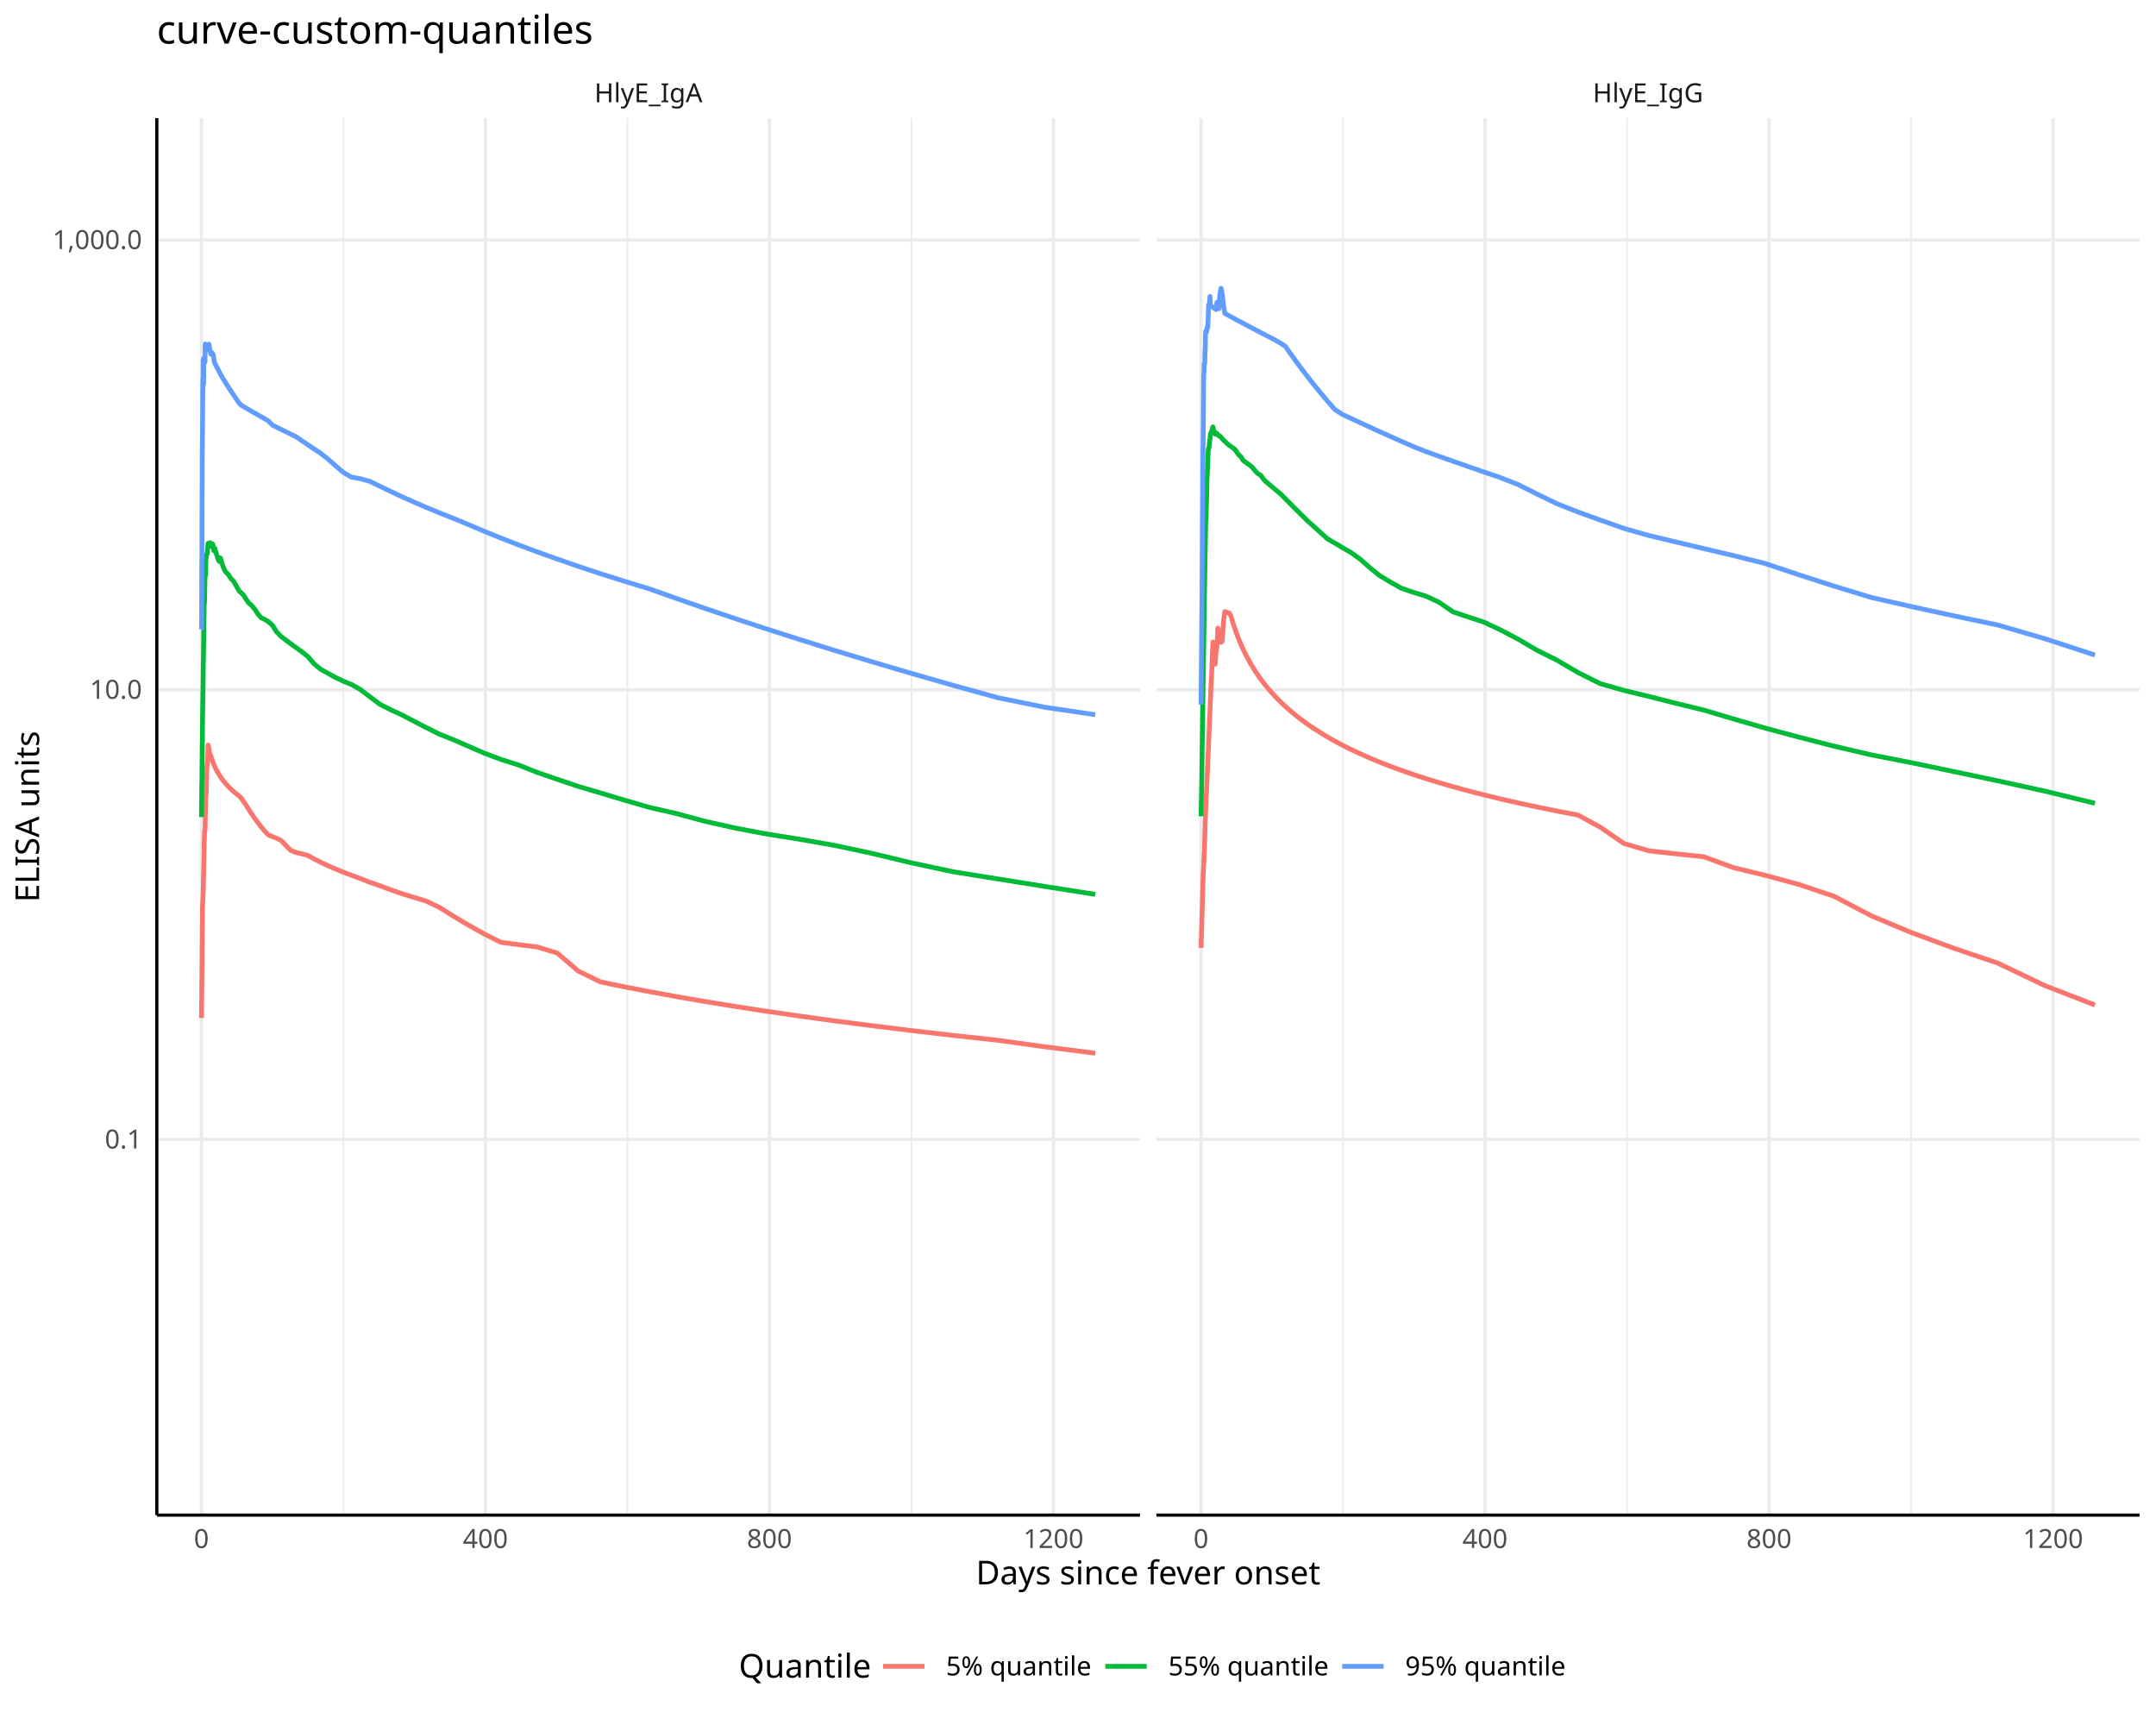
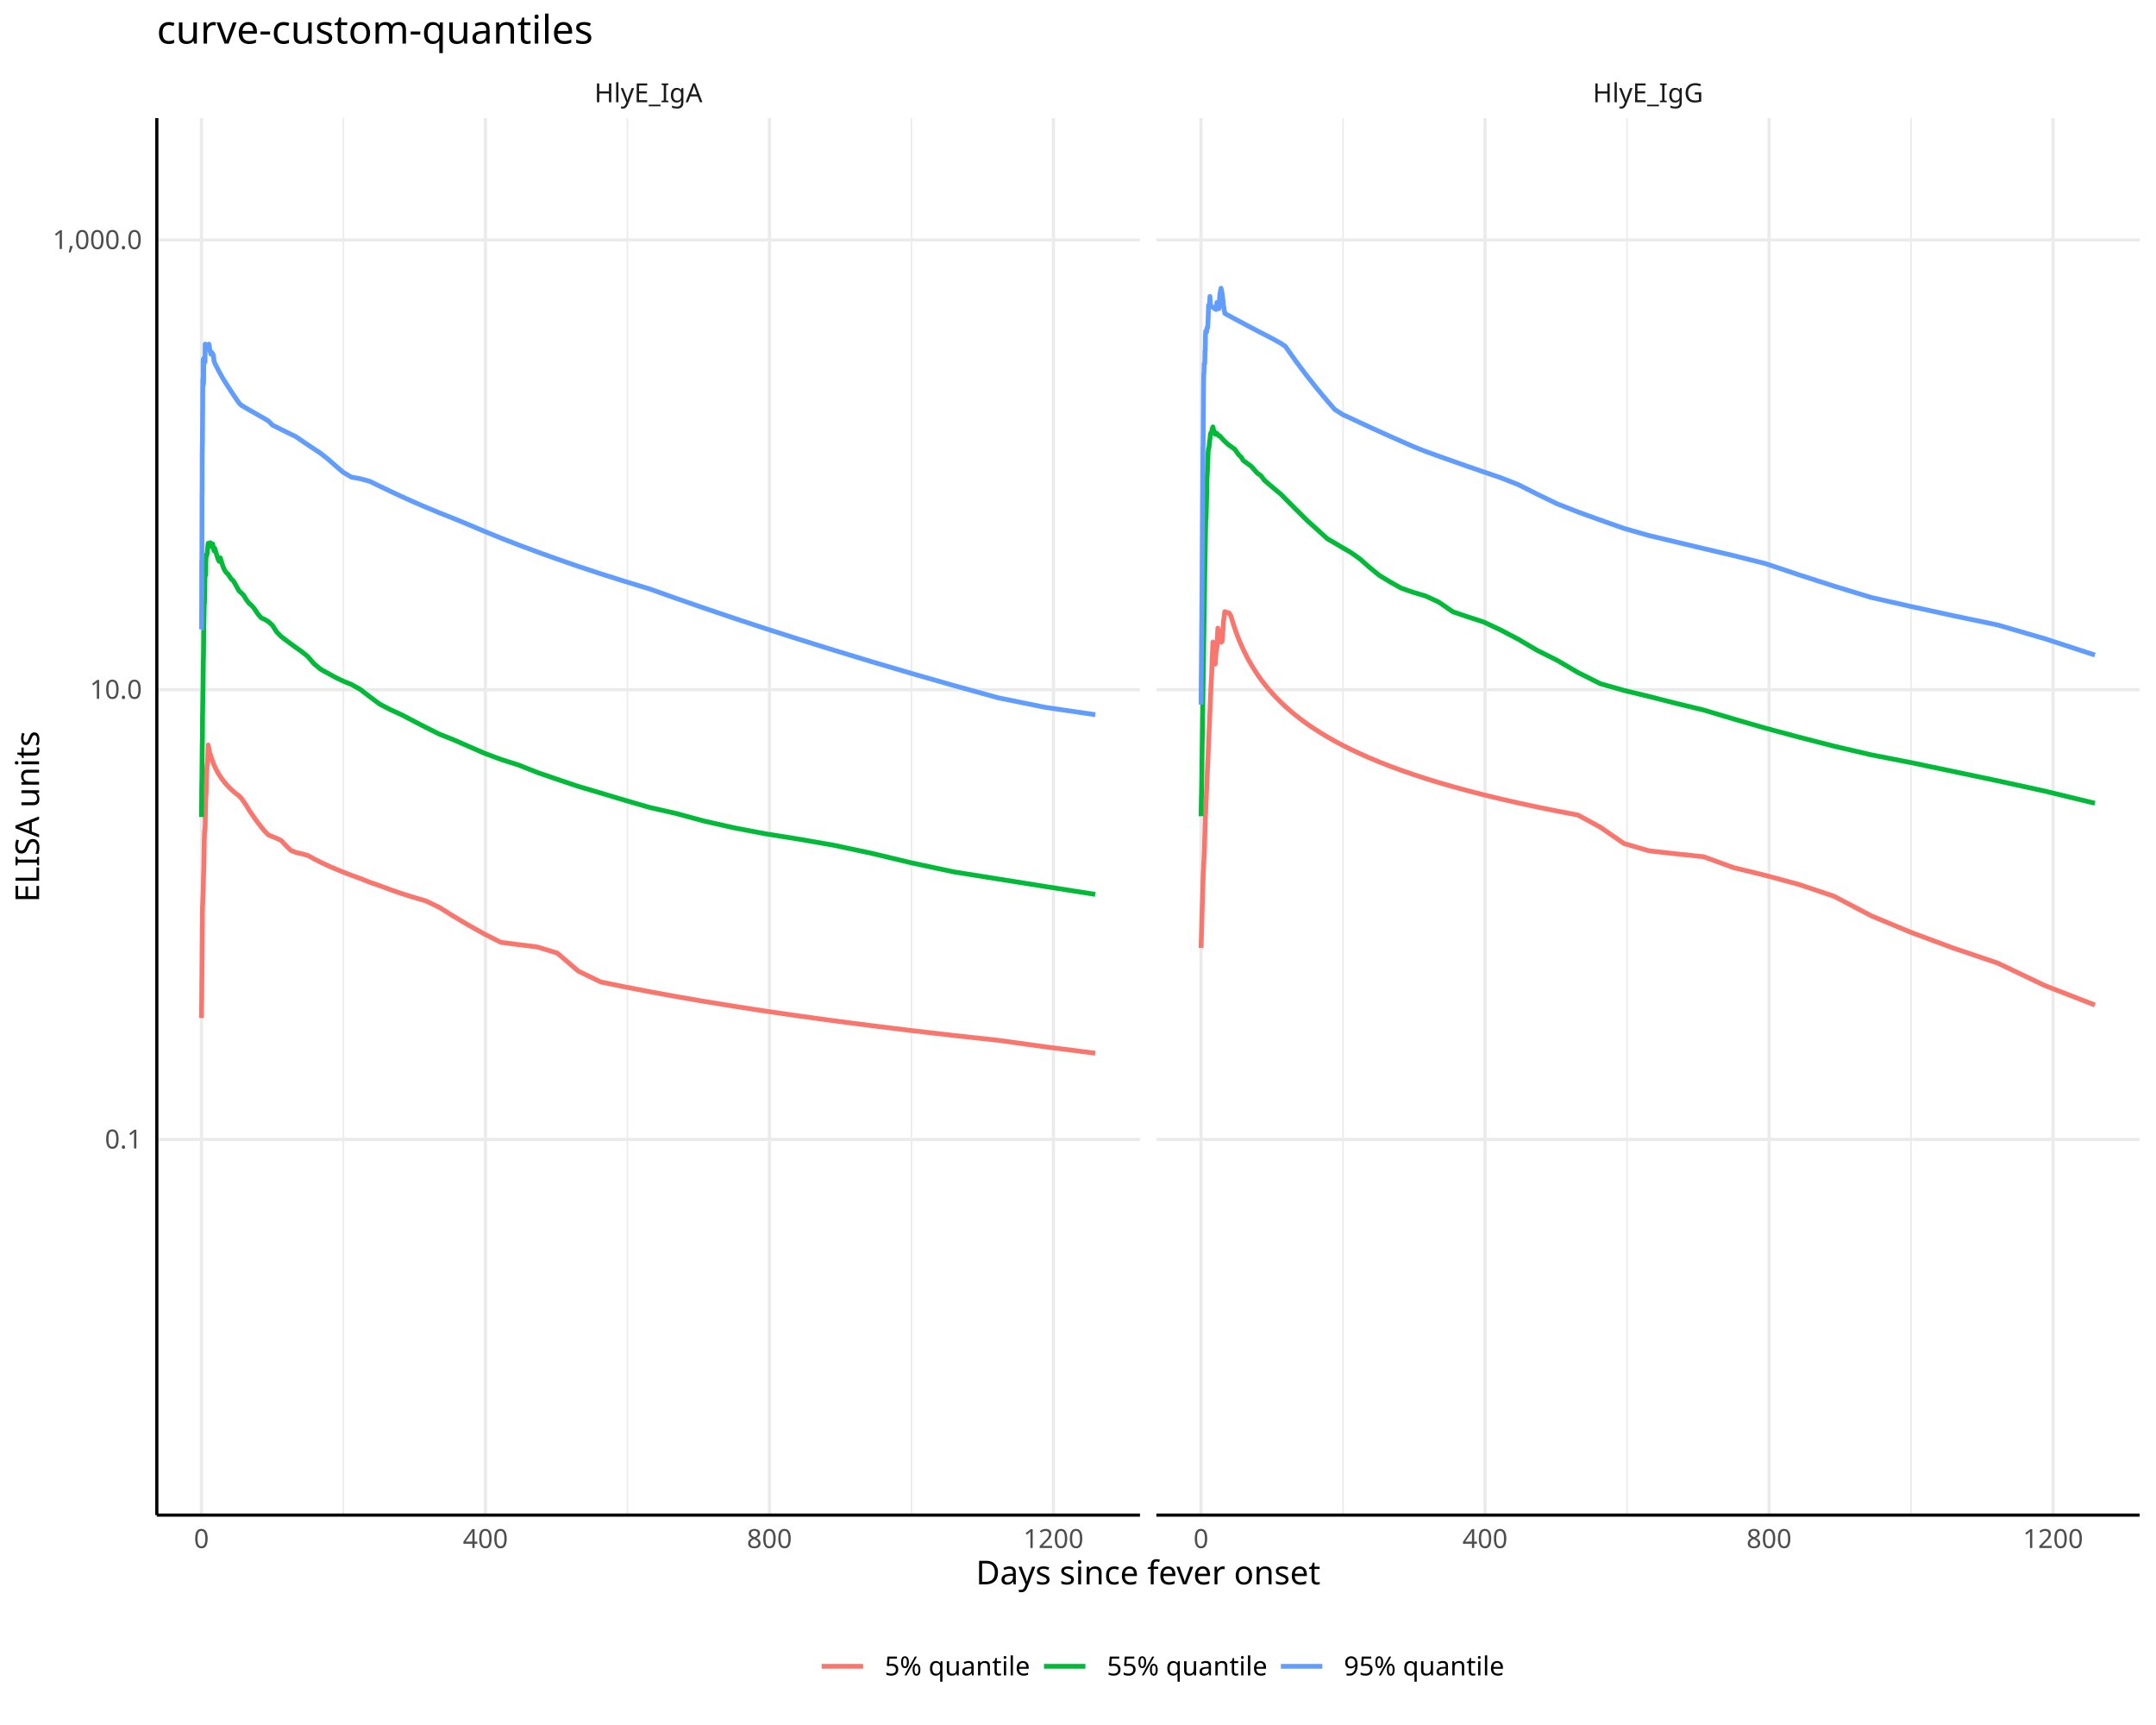
<svg xmlns="http://www.w3.org/2000/svg" class="svglite" data-engine-version="2.0" width="720.00pt" height="576.00pt" viewBox="0 0 720.00 576.00">
  <defs>
    <style type="text/css">
    .svglite line, .svglite polyline, .svglite polygon, .svglite path, .svglite rect, .svglite circle {
      fill: none;
      stroke: #000000;
      stroke-linecap: round;
      stroke-linejoin: round;
      stroke-miterlimit: 10.00;
    }
  </style>
  </defs>
  <rect width="100%" height="100%" style="stroke: none; fill: #FFFFFF;" />
  <defs>
    <clipPath id="cpMC4wMHw3MjAuMDB8MC4wMHw1NzYuMDA=">
      <rect x="0.00" y="0.00" width="720.00" height="576.00" />
    </clipPath>
  </defs>
  <g clip-path="url(#cpMC4wMHw3MjAuMDB8MC4wMHw1NzYuMDA=)">
</g>
  <defs>
    <clipPath id="cpNTIuMzd8MzgwLjcwfDM5LjQzfDUwNS45MQ==">
      <rect x="52.37" y="39.43" width="328.34" height="466.48" />
    </clipPath>
  </defs>
  <g clip-path="url(#cpNTIuMzd8MzgwLjcwfDM5LjQzfDUwNS45MQ==)">
    <polyline points="114.69,505.91 114.69,39.43 " style="stroke-width: 0.53; stroke: #EBEBEB; stroke-linecap: butt;" />
    <polyline points="209.54,505.91 209.54,39.43 " style="stroke-width: 0.53; stroke: #EBEBEB; stroke-linecap: butt;" />
    <polyline points="304.38,505.91 304.38,39.43 " style="stroke-width: 0.53; stroke: #EBEBEB; stroke-linecap: butt;" />
    <polyline points="52.37,380.47 380.70,380.47 " style="stroke-width: 1.07; stroke: #EBEBEB; stroke-linecap: butt;" />
    <polyline points="52.37,230.30 380.70,230.30 " style="stroke-width: 1.07; stroke: #EBEBEB; stroke-linecap: butt;" />
    <polyline points="52.37,80.13 380.70,80.13 " style="stroke-width: 1.07; stroke: #EBEBEB; stroke-linecap: butt;" />
    <polyline points="67.27,505.91 67.27,39.43 " style="stroke-width: 1.07; stroke: #EBEBEB; stroke-linecap: butt;" />
    <polyline points="162.11,505.91 162.11,39.43 " style="stroke-width: 1.07; stroke: #EBEBEB; stroke-linecap: butt;" />
    <polyline points="256.96,505.91 256.96,39.43 " style="stroke-width: 1.07; stroke: #EBEBEB; stroke-linecap: butt;" />
    <polyline points="351.81,505.91 351.81,39.43 " style="stroke-width: 1.07; stroke: #EBEBEB; stroke-linecap: butt;" />
    <polyline points="67.29,339.93 67.29,339.83 67.29,339.72 67.30,339.60 67.30,339.47 67.30,339.34 67.30,339.12 67.30,338.77 67.30,338.40 67.31,338.00 67.31,337.59 67.31,337.15 67.31,336.68 67.32,336.19 67.32,335.66 67.32,335.46 67.33,335.32 67.33,335.17 67.33,335.02 67.34,334.84 67.34,334.66 67.35,334.46 67.35,334.25 67.36,334.03 67.36,333.49 67.37,332.82 67.37,332.11 67.38,331.35 67.39,330.56 67.39,329.71 67.40,328.81 67.41,327.85 67.42,326.83 67.43,325.75 67.44,324.61 67.45,323.40 67.46,322.11 67.47,320.76 67.48,319.32 67.49,317.79 67.50,316.17 67.52,314.46 67.53,312.65 67.55,310.72 67.57,308.68 67.58,306.52 67.60,304.24 67.62,303.43 67.64,302.76 67.67,302.11 67.69,301.59 67.71,301.04 67.74,300.46 67.77,299.84 67.80,299.17 67.83,298.47 67.86,297.72 67.90,296.44 67.94,293.86 67.98,292.36 68.02,291.06 68.06,289.65 68.11,287.47 68.16,284.31 68.21,280.96 68.27,279.07 68.33,277.41 68.39,277.18 68.46,277.35 68.53,275.57 68.60,271.31 68.68,267.47 68.76,265.11 68.85,265.33 68.95,260.62 69.05,257.34 69.15,255.36 69.26,255.49 69.38,252.60 69.51,248.78 69.64,249.43 69.78,250.07 69.93,250.68 70.09,253.00 70.25,251.91 70.43,252.52 70.62,253.11 70.82,253.70 71.03,254.28 71.25,254.85 71.48,255.42 71.73,255.99 72.00,256.55 72.28,257.11 72.58,257.66 72.89,258.21 73.22,258.76 73.58,259.31 73.95,259.86 74.35,260.40 74.77,260.94 75.21,261.48 75.68,262.02 76.18,262.56 76.71,263.10 77.27,263.64 77.86,264.18 78.49,264.71 79.15,265.25 79.86,265.79 80.60,266.56 81.39,267.69 82.23,268.92 83.11,270.36 84.05,271.78 85.05,273.22 86.10,274.66 87.22,276.10 88.40,277.55 89.65,278.80 90.98,279.36 92.38,279.92 93.87,280.63 95.45,282.30 97.12,283.96 98.89,284.67 100.76,285.09 102.75,285.62 104.85,286.77 107.07,287.92 109.43,289.02 111.93,290.11 114.58,291.19 117.38,292.27 120.35,293.35 123.50,294.60 126.83,295.75 130.36,297.07 134.10,298.37 138.06,299.61 142.25,300.84 146.69,302.97 151.40,305.91 156.38,308.87 161.67,311.84 167.26,314.65 173.18,315.43 179.46,316.21 186.11,318.25 193.15,324.28 200.61,327.89 208.51,329.51 216.88,331.13 225.74,332.75 235.13,334.37 245.08,335.99 255.62,337.62 266.78,339.24 278.60,340.87 291.12,342.49 304.38,344.12 318.43,345.75 333.32,347.37 349.08,349.56 365.78,351.68 " style="stroke-width: 1.60; stroke: #F8766D; stroke-linecap: butt;" />
    <polyline points="67.29,272.82 67.29,272.73 67.29,272.63 67.30,272.53 67.30,272.42 67.30,272.30 67.30,272.17 67.30,272.01 67.30,271.67 67.31,271.19 67.31,270.69 67.31,270.20 67.31,269.67 67.32,269.18 67.32,268.97 67.32,268.76 67.33,268.55 67.33,268.33 67.33,268.10 67.34,267.89 67.34,267.69 67.35,267.48 67.35,267.26 67.36,265.68 67.36,264.92 67.37,264.40 67.37,263.85 67.38,263.26 67.39,262.64 67.39,261.98 67.40,261.28 67.41,261.21 67.42,261.55 67.43,260.82 67.44,259.80 67.45,258.72 67.46,257.62 67.47,256.53 67.48,255.44 67.49,254.59 67.50,253.51 67.52,250.68 67.53,249.15 67.55,248.65 67.57,247.67 67.58,246.90 67.60,245.55 67.62,243.40 67.64,239.56 67.67,238.12 67.69,236.64 67.71,235.19 67.74,233.69 67.77,231.29 67.80,230.07 67.83,228.41 67.86,225.29 67.90,221.19 67.94,219.97 67.98,217.04 68.02,213.39 68.06,208.81 68.11,206.98 68.16,204.62 68.21,200.40 68.27,201.52 68.33,200.03 68.39,196.54 68.46,192.77 68.53,190.68 68.60,190.80 68.68,192.00 68.76,186.96 68.85,186.05 68.95,185.16 69.05,185.26 69.15,185.06 69.26,184.07 69.38,182.67 69.51,181.42 69.64,181.64 69.78,181.87 69.93,182.11 70.09,181.68 70.25,181.22 70.43,181.68 70.62,182.15 70.82,182.62 71.03,181.64 71.25,182.75 71.48,183.95 71.73,183.09 72.00,184.03 72.28,184.99 72.58,185.97 72.89,186.89 73.22,187.46 73.58,186.29 73.95,187.54 74.35,188.80 74.77,189.87 75.21,190.73 75.68,191.29 76.18,191.75 76.71,192.55 77.27,193.40 77.86,193.86 78.49,194.89 79.15,196.09 79.86,197.36 80.60,197.99 81.39,198.80 82.23,200.19 83.11,201.38 84.05,202.18 85.05,203.38 86.10,204.98 87.22,206.30 88.40,206.84 89.65,207.59 90.98,208.80 92.38,211.00 93.87,212.53 95.45,213.73 97.12,214.98 98.89,216.26 100.76,217.59 102.75,219.18 104.85,221.61 107.07,223.47 109.43,224.76 111.93,226.16 114.58,227.42 117.38,228.56 120.35,230.23 123.50,232.65 126.83,235.13 130.36,236.96 134.10,238.66 138.06,240.73 142.25,242.91 146.69,245.12 151.40,246.99 156.38,249.16 161.67,251.48 167.26,253.57 173.18,255.45 179.46,257.94 186.11,260.23 193.15,262.59 200.61,264.80 208.51,267.17 216.88,269.60 225.74,271.62 235.13,274.16 245.08,276.41 255.62,278.42 266.78,280.20 278.60,282.27 291.12,284.94 304.38,288.12 318.43,291.12 333.32,293.50 349.08,296.02 365.78,298.65 " style="stroke-width: 1.60; stroke: #00BA38; stroke-linecap: butt;" />
    <polyline points="67.29,210.12 67.29,210.11 67.29,210.10 67.30,210.09 67.30,210.07 67.30,210.06 67.30,210.04 67.30,210.03 67.30,210.01 67.31,209.96 67.31,209.70 67.31,209.41 67.31,209.12 67.32,208.80 67.32,208.47 67.32,208.11 67.33,207.73 67.33,207.34 67.33,206.91 67.34,205.84 67.34,203.93 67.35,203.75 67.35,201.76 67.36,199.17 67.36,196.43 67.37,193.52 67.37,190.47 67.38,187.35 67.39,199.84 67.39,198.98 67.40,196.16 67.41,192.81 67.42,189.26 67.43,185.48 67.44,181.46 67.45,177.98 67.46,173.06 67.47,168.71 67.48,164.66 67.49,164.41 67.50,164.11 67.52,161.34 67.53,152.33 67.55,150.92 67.57,149.48 67.58,148.72 67.60,147.86 67.62,145.09 67.64,141.90 67.67,137.88 67.69,133.83 67.71,129.65 67.74,126.49 67.77,128.89 67.80,129.10 67.83,127.89 67.86,120.00 67.90,127.95 67.94,128.08 67.98,128.20 68.02,125.77 68.06,120.54 68.11,119.52 68.16,119.86 68.21,119.91 68.27,120.15 68.33,120.39 68.39,120.65 68.46,120.92 68.53,114.88 68.60,114.99 68.68,115.12 68.76,115.24 68.85,115.38 68.95,115.39 69.05,115.36 69.15,115.62 69.26,115.80 69.38,116.00 69.51,116.22 69.64,115.01 69.78,114.92 69.93,115.84 70.09,117.15 70.25,117.46 70.43,118.27 70.62,117.60 70.82,117.84 71.03,118.12 71.25,118.57 71.48,120.53 71.73,121.29 72.00,121.81 72.28,122.36 72.58,122.93 72.89,123.54 73.22,124.16 73.58,124.82 73.95,125.50 74.35,126.21 74.77,126.89 75.21,127.59 75.68,128.34 76.18,129.11 76.71,129.93 77.27,130.78 77.86,131.68 78.49,132.61 79.15,133.59 79.86,134.61 80.60,135.33 81.39,135.80 82.23,136.29 83.11,136.80 84.05,137.34 85.05,137.91 86.10,138.52 87.22,139.15 88.40,139.82 89.65,140.58 90.98,141.94 92.38,142.65 93.87,143.39 95.45,144.16 97.12,144.98 98.89,145.85 100.76,147.14 102.75,148.49 104.85,149.89 107.07,151.36 109.43,153.21 111.93,155.42 114.58,157.69 117.38,159.33 120.35,159.85 123.50,160.73 126.83,162.35 130.36,164.04 134.10,165.79 138.06,167.57 142.25,169.38 146.69,171.22 151.40,173.08 156.38,175.14 161.67,177.38 167.26,179.66 173.18,181.96 179.46,184.30 186.11,186.68 193.15,189.12 200.61,191.59 208.51,194.09 216.88,196.63 225.74,199.78 235.13,203.04 245.08,206.41 255.62,209.88 266.78,213.46 278.60,217.15 291.12,220.95 304.38,224.86 318.43,228.88 333.32,233.00 349.08,236.20 365.78,238.65 " style="stroke-width: 1.60; stroke: #619CFF; stroke-linecap: butt;" />
  </g>
  <g clip-path="url(#cpMC4wMHw3MjAuMDB8MC4wMHw1NzYuMDA=)">
</g>
  <defs>
    <clipPath id="cpMzg2LjE4fDcxNC41MnwzOS40M3w1MDUuOTE=">
      <rect x="386.18" y="39.43" width="328.34" height="466.48" />
    </clipPath>
  </defs>
  <g clip-path="url(#cpMzg2LjE4fDcxNC41MnwzOS40M3w1MDUuOTE=)">
    <polyline points="448.51,505.91 448.51,39.43 " style="stroke-width: 0.53; stroke: #EBEBEB; stroke-linecap: butt;" />
    <polyline points="543.35,505.91 543.35,39.43 " style="stroke-width: 0.53; stroke: #EBEBEB; stroke-linecap: butt;" />
    <polyline points="638.20,505.91 638.20,39.43 " style="stroke-width: 0.53; stroke: #EBEBEB; stroke-linecap: butt;" />
    <polyline points="386.18,380.47 714.52,380.47 " style="stroke-width: 1.07; stroke: #EBEBEB; stroke-linecap: butt;" />
    <polyline points="386.18,230.30 714.52,230.30 " style="stroke-width: 1.07; stroke: #EBEBEB; stroke-linecap: butt;" />
    <polyline points="386.18,80.13 714.52,80.13 " style="stroke-width: 1.07; stroke: #EBEBEB; stroke-linecap: butt;" />
    <polyline points="401.08,505.91 401.08,39.43 " style="stroke-width: 1.07; stroke: #EBEBEB; stroke-linecap: butt;" />
    <polyline points="495.93,505.91 495.93,39.43 " style="stroke-width: 1.07; stroke: #EBEBEB; stroke-linecap: butt;" />
    <polyline points="590.78,505.91 590.78,39.43 " style="stroke-width: 1.07; stroke: #EBEBEB; stroke-linecap: butt;" />
    <polyline points="685.62,505.91 685.62,39.43 " style="stroke-width: 1.07; stroke: #EBEBEB; stroke-linecap: butt;" />
    <polyline points="401.11,316.52 401.11,316.44 401.11,316.37 401.11,316.29 401.11,316.20 401.12,316.11 401.12,316.02 401.12,315.92 401.12,315.82 401.12,315.74 401.13,315.66 401.13,315.57 401.13,315.48 401.13,315.39 401.14,315.28 401.14,315.17 401.14,315.06 401.15,314.94 401.15,314.81 401.15,314.67 401.16,314.52 401.16,314.37 401.17,314.21 401.17,314.03 401.18,313.85 401.18,313.66 401.19,313.45 401.20,313.23 401.20,313.00 401.21,312.76 401.22,312.50 401.23,312.22 401.23,311.93 401.24,311.63 401.25,311.30 401.26,310.96 401.27,310.59 401.28,310.20 401.30,309.79 401.31,309.36 401.32,308.90 401.34,308.41 401.35,307.90 401.37,307.35 401.38,306.77 401.40,306.16 401.42,305.51 401.44,304.82 401.46,304.09 401.48,303.32 401.51,302.50 401.53,301.63 401.56,300.72 401.59,299.74 401.61,298.71 401.65,297.62 401.68,296.47 401.71,295.24 401.75,293.95 401.79,292.57 401.83,291.57 401.88,290.71 401.93,289.79 401.98,288.82 402.03,287.79 402.08,286.70 402.14,285.55 402.21,284.08 402.27,281.74 402.34,279.27 402.42,276.64 402.50,274.16 402.58,272.21 402.67,270.16 402.76,267.98 402.86,265.67 402.97,263.22 403.08,260.63 403.20,257.88 403.32,254.97 403.46,251.89 403.60,248.63 403.74,245.15 403.90,241.40 404.07,237.43 404.25,233.22 404.43,228.75 404.63,225.38 404.84,219.36 405.06,214.39 405.30,215.75 405.55,221.17 405.82,221.78 406.10,217.89 406.39,216.25 406.71,209.76 407.04,211.05 407.39,212.87 407.77,214.46 408.16,214.13 408.58,207.55 409.03,204.23 409.50,204.40 410.00,204.57 410.52,204.75 411.08,205.72 411.68,207.73 412.30,209.67 412.97,211.56 413.67,213.40 414.42,215.18 415.21,216.92 416.05,218.64 416.93,220.32 417.87,221.97 418.87,223.59 419.92,225.20 421.03,226.78 422.22,228.34 423.47,229.89 424.80,231.42 426.20,232.93 427.69,234.43 429.27,235.92 430.94,237.39 432.70,238.86 434.58,240.31 436.56,241.76 438.66,243.19 440.89,244.62 443.25,246.04 445.75,247.46 448.39,248.87 451.20,250.27 454.17,251.66 457.31,253.06 460.64,254.44 464.17,255.83 467.91,257.20 471.87,258.58 476.07,259.95 480.51,261.32 485.22,262.68 490.20,264.04 495.48,265.40 501.08,266.76 507.00,268.11 513.28,269.46 519.92,270.81 526.97,272.16 534.42,276.21 542.33,281.66 550.69,284.11 559.56,285.09 568.95,286.08 578.90,289.71 589.43,292.27 600.59,295.29 612.41,299.24 624.94,305.81 638.20,311.34 652.25,316.55 667.13,321.59 682.90,329.11 699.60,335.59 " style="stroke-width: 1.60; stroke: #F8766D; stroke-linecap: butt;" />
    <polyline points="401.11,272.55 401.11,272.46 401.11,272.38 401.11,272.29 401.11,272.19 401.12,272.09 401.12,271.98 401.12,271.86 401.12,271.75 401.12,271.63 401.13,271.50 401.13,271.36 401.13,271.22 401.13,271.07 401.14,270.88 401.14,270.69 401.14,270.48 401.15,270.27 401.15,270.04 401.15,269.79 401.16,269.53 401.16,269.26 401.17,268.97 401.17,268.66 401.18,268.33 401.18,267.99 401.19,267.62 401.20,267.24 401.20,266.84 401.21,266.41 401.22,266.03 401.23,265.69 401.23,265.34 401.24,264.96 401.25,264.56 401.26,264.11 401.27,263.53 401.28,262.92 401.30,262.19 401.31,261.43 401.32,260.62 401.34,259.77 401.35,258.86 401.37,257.90 401.38,256.54 401.40,254.89 401.42,253.20 401.44,251.71 401.46,250.14 401.48,248.48 401.51,246.74 401.53,245.09 401.56,243.36 401.59,241.53 401.61,239.68 401.65,237.55 401.68,235.37 401.71,233.07 401.75,230.67 401.79,227.99 401.83,225.12 401.88,222.16 401.93,219.10 401.98,215.87 402.03,212.44 402.08,208.80 402.14,204.89 402.21,201.03 402.27,196.56 402.34,191.99 402.42,187.14 402.50,183.03 402.58,178.03 402.67,173.35 402.76,173.27 402.86,169.40 402.97,165.12 403.08,159.96 403.20,157.64 403.32,154.57 403.46,150.87 403.60,149.64 403.74,149.56 403.90,147.64 404.07,146.64 404.25,144.76 404.43,144.51 404.63,144.16 404.84,143.20 405.06,142.55 405.30,143.77 405.55,144.08 405.82,145.01 406.10,144.76 406.39,144.71 406.71,145.13 407.04,145.57 407.39,145.57 407.77,146.02 408.16,146.48 408.58,146.96 409.03,147.36 409.50,147.81 410.00,148.28 410.52,148.71 411.08,149.09 411.68,149.53 412.30,149.95 412.97,150.86 413.67,151.88 414.42,152.54 415.21,153.80 416.05,154.39 416.93,155.02 417.87,155.73 418.87,156.85 419.92,158.03 421.03,158.75 422.22,160.34 423.47,161.43 424.80,162.56 426.20,163.73 427.69,164.96 429.27,166.56 430.94,168.24 432.70,170.01 434.58,171.87 436.56,173.84 438.66,175.72 440.89,177.73 443.25,179.88 445.75,181.33 448.39,182.90 451.20,184.53 454.17,186.65 457.31,189.42 460.64,192.14 464.17,194.27 467.91,196.38 471.87,197.76 476.07,199.01 480.51,201.06 485.22,204.30 490.20,205.98 495.48,207.70 501.08,210.33 507.00,213.43 513.28,217.13 519.92,220.44 526.97,224.56 534.42,228.29 542.33,230.54 550.69,232.56 559.56,234.82 568.95,237.09 578.90,240.06 589.43,243.10 600.59,246.10 612.41,249.14 624.94,252.06 638.20,254.65 652.25,257.59 667.13,260.72 682.90,264.17 699.60,268.21 " style="stroke-width: 1.60; stroke: #00BA38; stroke-linecap: butt;" />
    <polyline points="401.11,235.25 401.11,234.97 401.11,234.67 401.11,234.36 401.11,234.02 401.12,233.67 401.12,233.29 401.12,232.90 401.12,232.47 401.12,232.03 401.13,231.55 401.13,231.05 401.13,230.67 401.13,230.36 401.14,230.03 401.14,229.68 401.14,229.30 401.15,228.91 401.15,228.49 401.15,228.05 401.16,227.58 401.16,227.08 401.17,226.55 401.17,225.99 401.18,225.39 401.18,224.76 401.19,224.10 401.20,223.39 401.20,222.64 401.21,221.84 401.22,221.00 401.23,220.11 401.23,219.16 401.24,218.15 401.25,217.08 401.26,215.95 401.27,214.75 401.28,213.47 401.30,212.12 401.31,210.68 401.32,209.15 401.34,207.53 401.35,205.80 401.37,203.97 401.38,202.02 401.40,199.95 401.42,197.75 401.44,194.66 401.46,191.31 401.48,187.75 401.51,183.98 401.53,180.06 401.56,176.50 401.59,172.67 401.61,168.56 401.65,164.15 401.68,159.42 401.71,154.35 401.75,149.16 401.79,148.84 401.83,143.70 401.88,136.67 401.93,129.71 401.98,125.28 402.03,124.56 402.08,124.68 402.14,121.53 402.21,121.56 402.27,121.60 402.34,121.22 402.42,117.10 402.50,116.99 402.58,111.58 402.67,110.59 402.76,110.66 402.86,110.73 402.97,110.81 403.08,109.47 403.20,109.47 403.32,109.43 403.46,106.66 403.60,101.89 403.74,101.74 403.90,101.83 404.07,99.00 404.25,102.02 404.43,102.16 404.63,102.31 404.84,102.46 405.06,102.63 405.30,102.80 405.55,102.98 405.82,103.16 406.10,103.36 406.39,100.99 406.71,102.02 407.04,103.08 407.39,98.23 407.77,96.25 408.16,98.15 408.58,101.91 409.03,104.66 409.50,104.92 410.00,105.19 410.52,105.48 411.08,105.78 411.68,106.10 412.30,106.44 412.97,106.80 413.67,107.17 414.42,107.57 415.21,107.99 416.05,108.44 416.93,108.91 417.87,109.40 418.87,109.93 419.92,110.48 421.03,111.06 422.22,111.67 423.47,112.32 424.80,113.00 426.20,113.78 427.69,114.61 429.27,115.67 430.94,118.05 432.70,120.51 434.58,123.04 436.56,125.64 438.66,128.31 440.89,131.05 443.25,133.86 445.75,136.73 448.39,138.43 451.20,139.72 454.17,141.11 457.31,142.56 460.64,144.08 464.17,145.67 467.91,147.33 471.87,149.07 476.07,150.74 480.51,152.34 485.22,154.01 490.20,155.76 495.48,157.58 501.08,159.49 507.00,161.81 513.28,164.97 519.92,168.19 526.97,170.96 534.42,173.65 542.33,176.44 550.69,178.83 559.56,180.94 568.95,183.18 578.90,185.52 589.43,188.15 600.59,191.88 612.41,195.69 624.94,199.51 638.20,202.52 652.25,205.58 667.13,208.69 682.90,213.28 699.60,218.73 " style="stroke-width: 1.60; stroke: #619CFF; stroke-linecap: butt;" />
  </g>
  <g clip-path="url(#cpMC4wMHw3MjAuMDB8MC4wMHw1NzYuMDA=)">
</g>
  <defs>
    <clipPath id="cpNTIuMzd8MzgwLjcwfDIyLjc4fDM5LjQz">
      <rect x="52.37" y="22.78" width="328.34" height="16.65" />
    </clipPath>
  </defs>
  <g clip-path="url(#cpNTIuMzd8MzgwLjcwfDIyLjc4fDM5LjQz)">
    <text x="216.54" y="34.14" text-anchor="middle" style="font-size: 8.80px; fill: #1A1A1A; font-family: sans;" textLength="36.69px" lengthAdjust="spacingAndGlyphs">HlyE_IgA</text>
  </g>
  <g clip-path="url(#cpMC4wMHw3MjAuMDB8MC4wMHw1NzYuMDA=)">
</g>
  <defs>
    <clipPath id="cpMzg2LjE4fDcxNC41MnwyMi43OHwzOS40Mw==">
      <rect x="386.18" y="22.78" width="328.34" height="16.65" />
    </clipPath>
  </defs>
  <g clip-path="url(#cpMzg2LjE4fDcxNC41MnwyMi43OHwzOS40Mw==)">
    <text x="550.35" y="34.14" text-anchor="middle" style="font-size: 8.80px; fill: #1A1A1A; font-family: sans;" textLength="37.67px" lengthAdjust="spacingAndGlyphs">HlyE_IgG</text>
  </g>
  <g clip-path="url(#cpMC4wMHw3MjAuMDB8MC4wMHw1NzYuMDA=)">
    <polyline points="52.37,505.91 380.70,505.91 " style="stroke-width: 1.07; stroke-linecap: butt;" />
    <text x="67.27" y="516.90" text-anchor="middle" style="font-size: 8.80px; fill: #4D4D4D; font-family: sans;" textLength="4.89px" lengthAdjust="spacingAndGlyphs">0</text>
    <text x="162.11" y="516.90" text-anchor="middle" style="font-size: 8.80px; fill: #4D4D4D; font-family: sans;" textLength="14.68px" lengthAdjust="spacingAndGlyphs">400</text>
    <text x="256.96" y="516.90" text-anchor="middle" style="font-size: 8.80px; fill: #4D4D4D; font-family: sans;" textLength="14.68px" lengthAdjust="spacingAndGlyphs">800</text>
    <text x="351.81" y="516.90" text-anchor="middle" style="font-size: 8.80px; fill: #4D4D4D; font-family: sans;" textLength="19.58px" lengthAdjust="spacingAndGlyphs">1200</text>
    <polyline points="386.18,505.91 714.52,505.91 " style="stroke-width: 1.07; stroke-linecap: butt;" />
    <text x="401.08" y="516.90" text-anchor="middle" style="font-size: 8.80px; fill: #4D4D4D; font-family: sans;" textLength="4.89px" lengthAdjust="spacingAndGlyphs">0</text>
    <text x="495.93" y="516.90" text-anchor="middle" style="font-size: 8.80px; fill: #4D4D4D; font-family: sans;" textLength="14.68px" lengthAdjust="spacingAndGlyphs">400</text>
    <text x="590.78" y="516.90" text-anchor="middle" style="font-size: 8.80px; fill: #4D4D4D; font-family: sans;" textLength="14.68px" lengthAdjust="spacingAndGlyphs">800</text>
    <text x="685.62" y="516.90" text-anchor="middle" style="font-size: 8.80px; fill: #4D4D4D; font-family: sans;" textLength="19.58px" lengthAdjust="spacingAndGlyphs">1200</text>
    <polyline points="52.37,505.91 52.37,39.43 " style="stroke-width: 1.07; stroke-linecap: butt;" />
    <text x="47.44" y="383.50" text-anchor="end" style="font-size: 8.80px; fill: #4D4D4D; font-family: sans;" textLength="12.23px" lengthAdjust="spacingAndGlyphs">0.1</text>
    <text x="47.44" y="233.33" text-anchor="end" style="font-size: 8.80px; fill: #4D4D4D; font-family: sans;" textLength="17.13px" lengthAdjust="spacingAndGlyphs">10.0</text>
    <text x="47.44" y="83.16" text-anchor="end" style="font-size: 8.80px; fill: #4D4D4D; font-family: sans;" textLength="29.36px" lengthAdjust="spacingAndGlyphs">1,000.0</text>
    <text x="383.44" y="529.04" text-anchor="middle" style="font-size: 11.00px; font-family: sans;" textLength="111.30px" lengthAdjust="spacingAndGlyphs">Days since fever onset</text>
    <text transform="translate(13.05,272.67) rotate(-90)" text-anchor="middle" style="font-size: 11.00px; font-family: sans;" textLength="57.49px" lengthAdjust="spacingAndGlyphs">ELISA units</text>
-     <text x="246.72" y="560.19" style="font-size: 11.00px; font-family: sans;" textLength="40.97px" lengthAdjust="spacingAndGlyphs">Quantile</text>
-     <line x1="294.90" y1="556.40" x2="308.73" y2="556.40" style="stroke-width: 1.60; stroke: #F8766D; stroke-linecap: butt;" />
-     <line x1="369.13" y1="556.40" x2="382.95" y2="556.40" style="stroke-width: 1.60; stroke: #00BA38; stroke-linecap: butt;" />
-     <line x1="448.25" y1="556.40" x2="462.08" y2="556.40" style="stroke-width: 1.60; stroke: #619CFF; stroke-linecap: butt;" />
-     <text x="315.93" y="559.43" style="font-size: 8.80px; font-family: sans;" textLength="45.99px" lengthAdjust="spacingAndGlyphs">5% quantile</text>
-     <text x="390.16" y="559.43" style="font-size: 8.80px; font-family: sans;" textLength="50.88px" lengthAdjust="spacingAndGlyphs">55% quantile</text>
-     <text x="469.28" y="559.43" style="font-size: 8.80px; font-family: sans;" textLength="50.88px" lengthAdjust="spacingAndGlyphs">95% quantile</text>
+     <line x1="274.41" y1="556.40" x2="288.24" y2="556.40" style="stroke-width: 1.60; stroke: #F8766D; stroke-linecap: butt;" />
+     <line x1="348.64" y1="556.40" x2="362.47" y2="556.40" style="stroke-width: 1.60; stroke: #00BA38; stroke-linecap: butt;" />
+     <line x1="427.76" y1="556.40" x2="441.59" y2="556.40" style="stroke-width: 1.60; stroke: #619CFF; stroke-linecap: butt;" />
+     <text x="295.45" y="559.43" style="font-size: 8.80px; font-family: sans;" textLength="45.99px" lengthAdjust="spacingAndGlyphs">5% quantile</text>
+     <text x="369.67" y="559.43" style="font-size: 8.80px; font-family: sans;" textLength="50.88px" lengthAdjust="spacingAndGlyphs">55% quantile</text>
+     <text x="448.80" y="559.43" style="font-size: 8.80px; font-family: sans;" textLength="50.88px" lengthAdjust="spacingAndGlyphs">95% quantile</text>
    <text x="52.37" y="14.56" style="font-size: 13.20px; font-family: sans;" textLength="136.49px" lengthAdjust="spacingAndGlyphs">curve-custom-quantiles</text>
  </g>
</svg>
